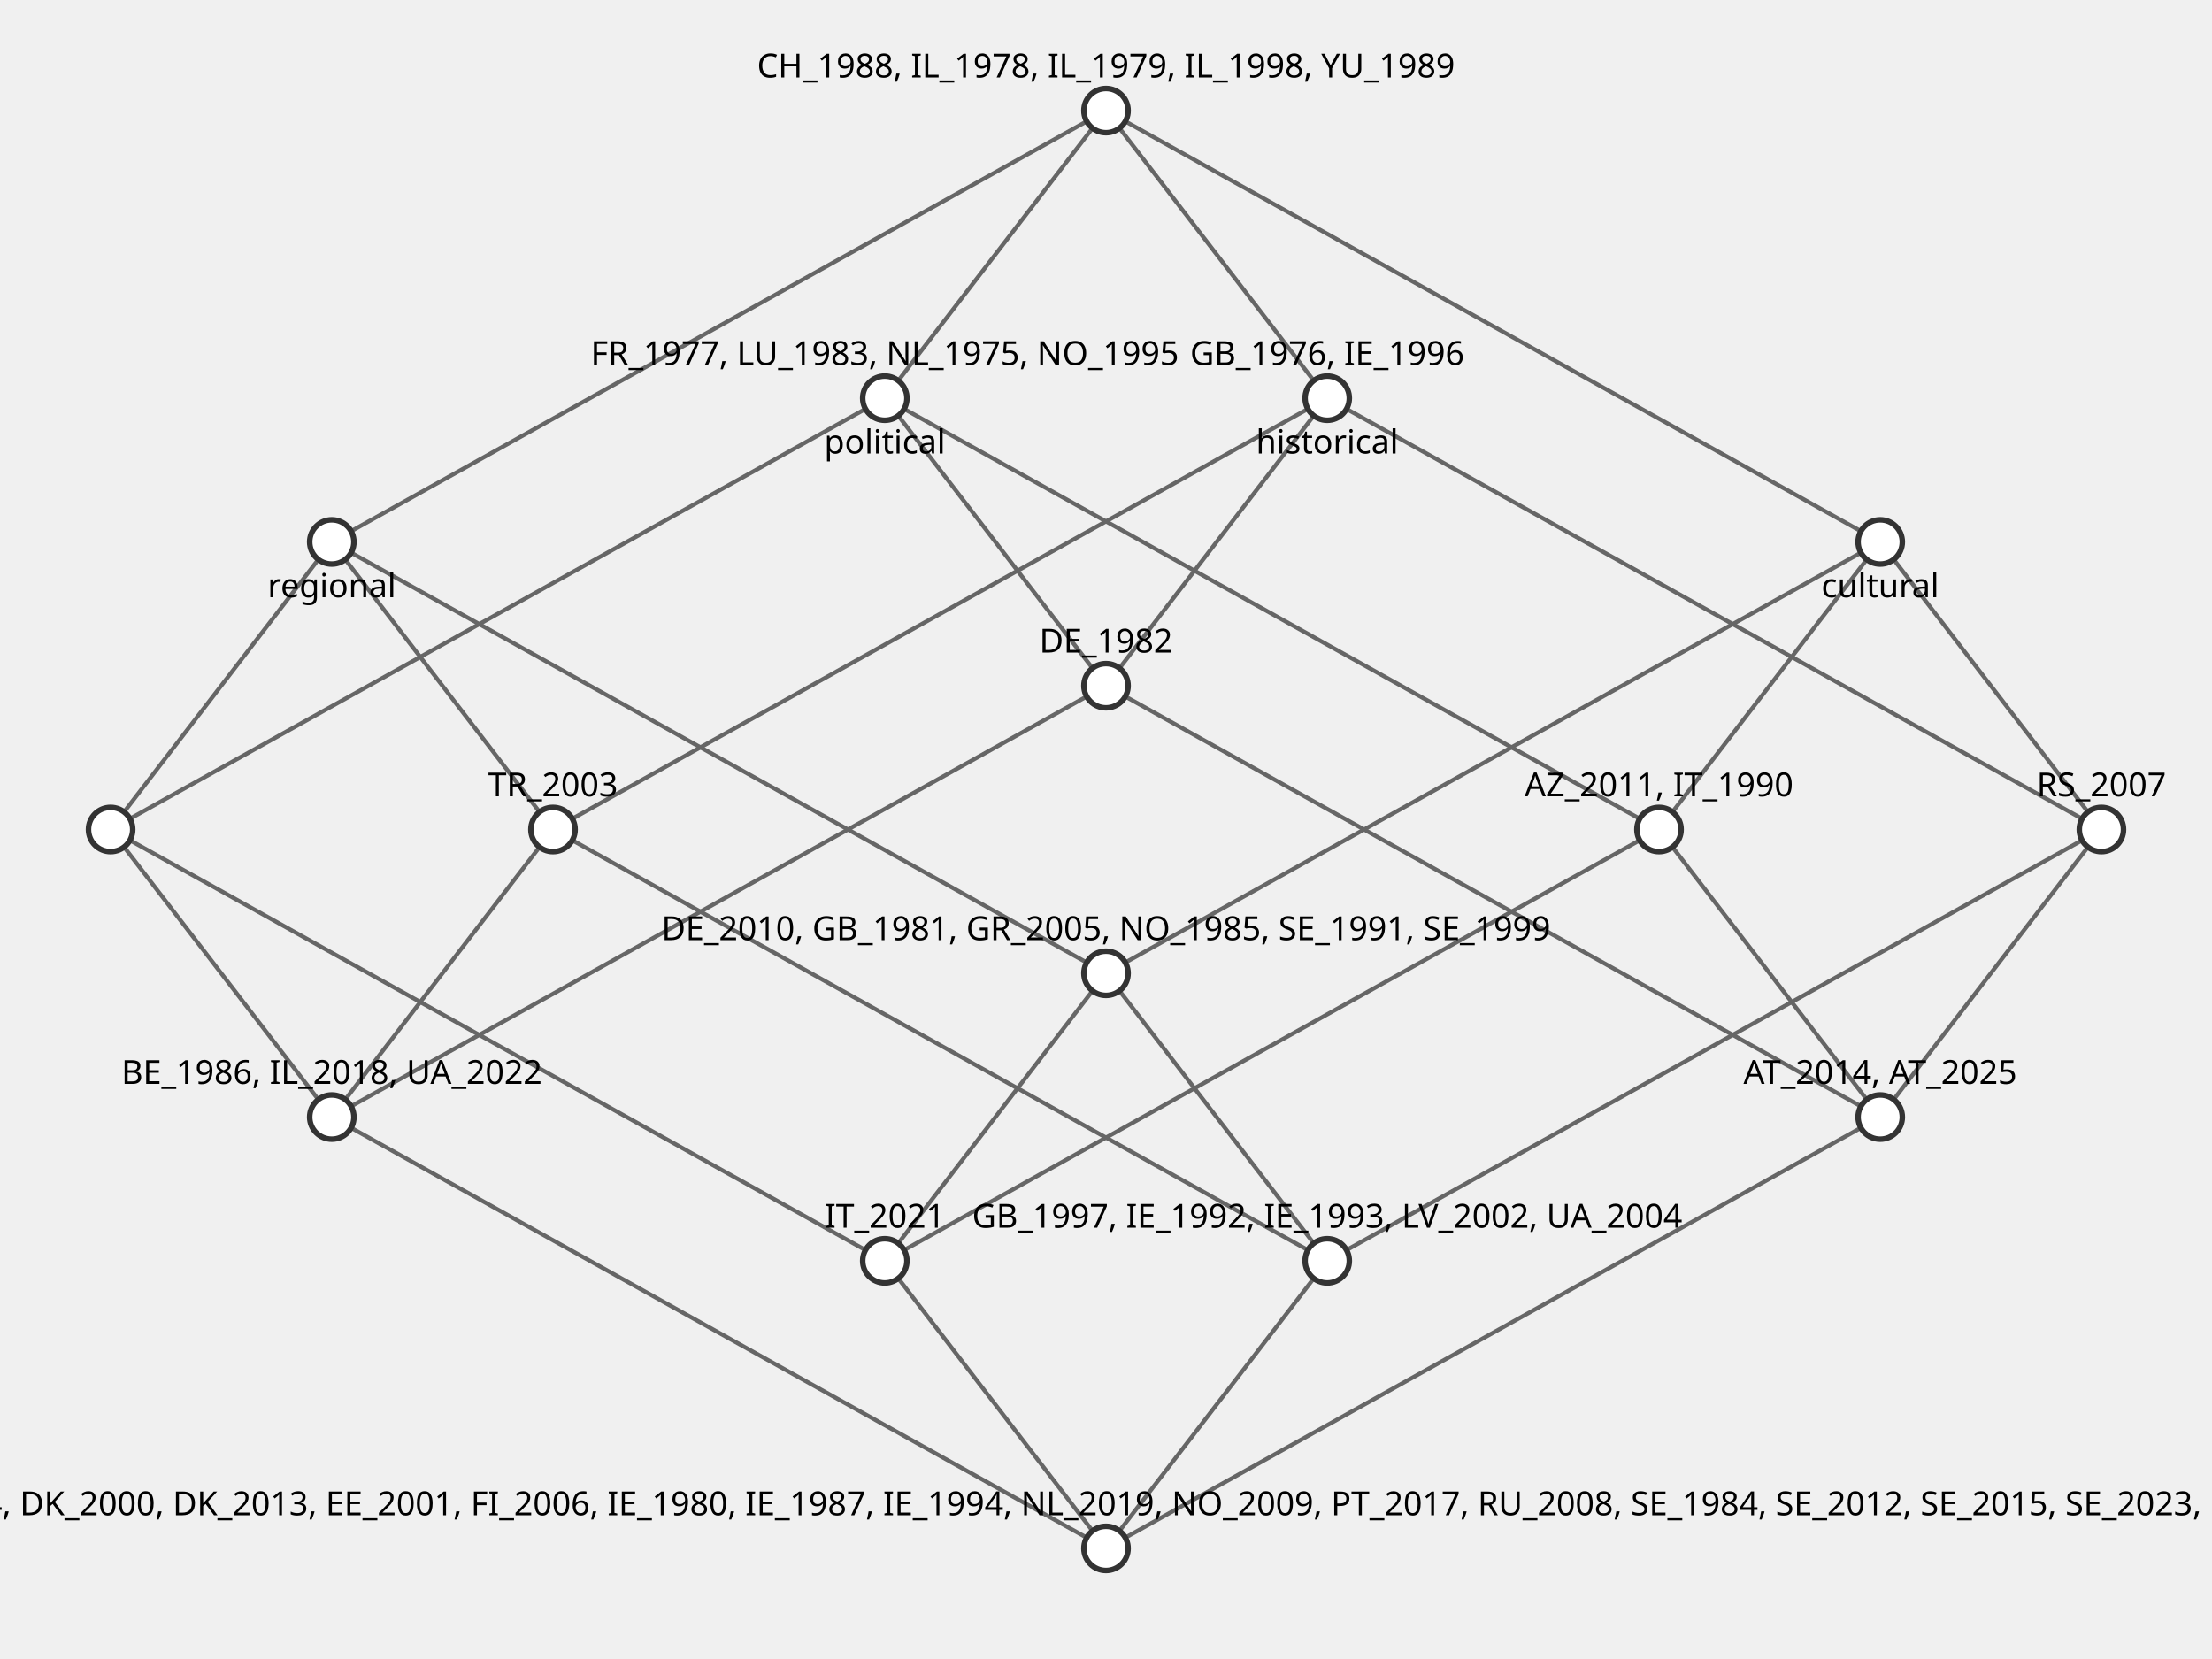
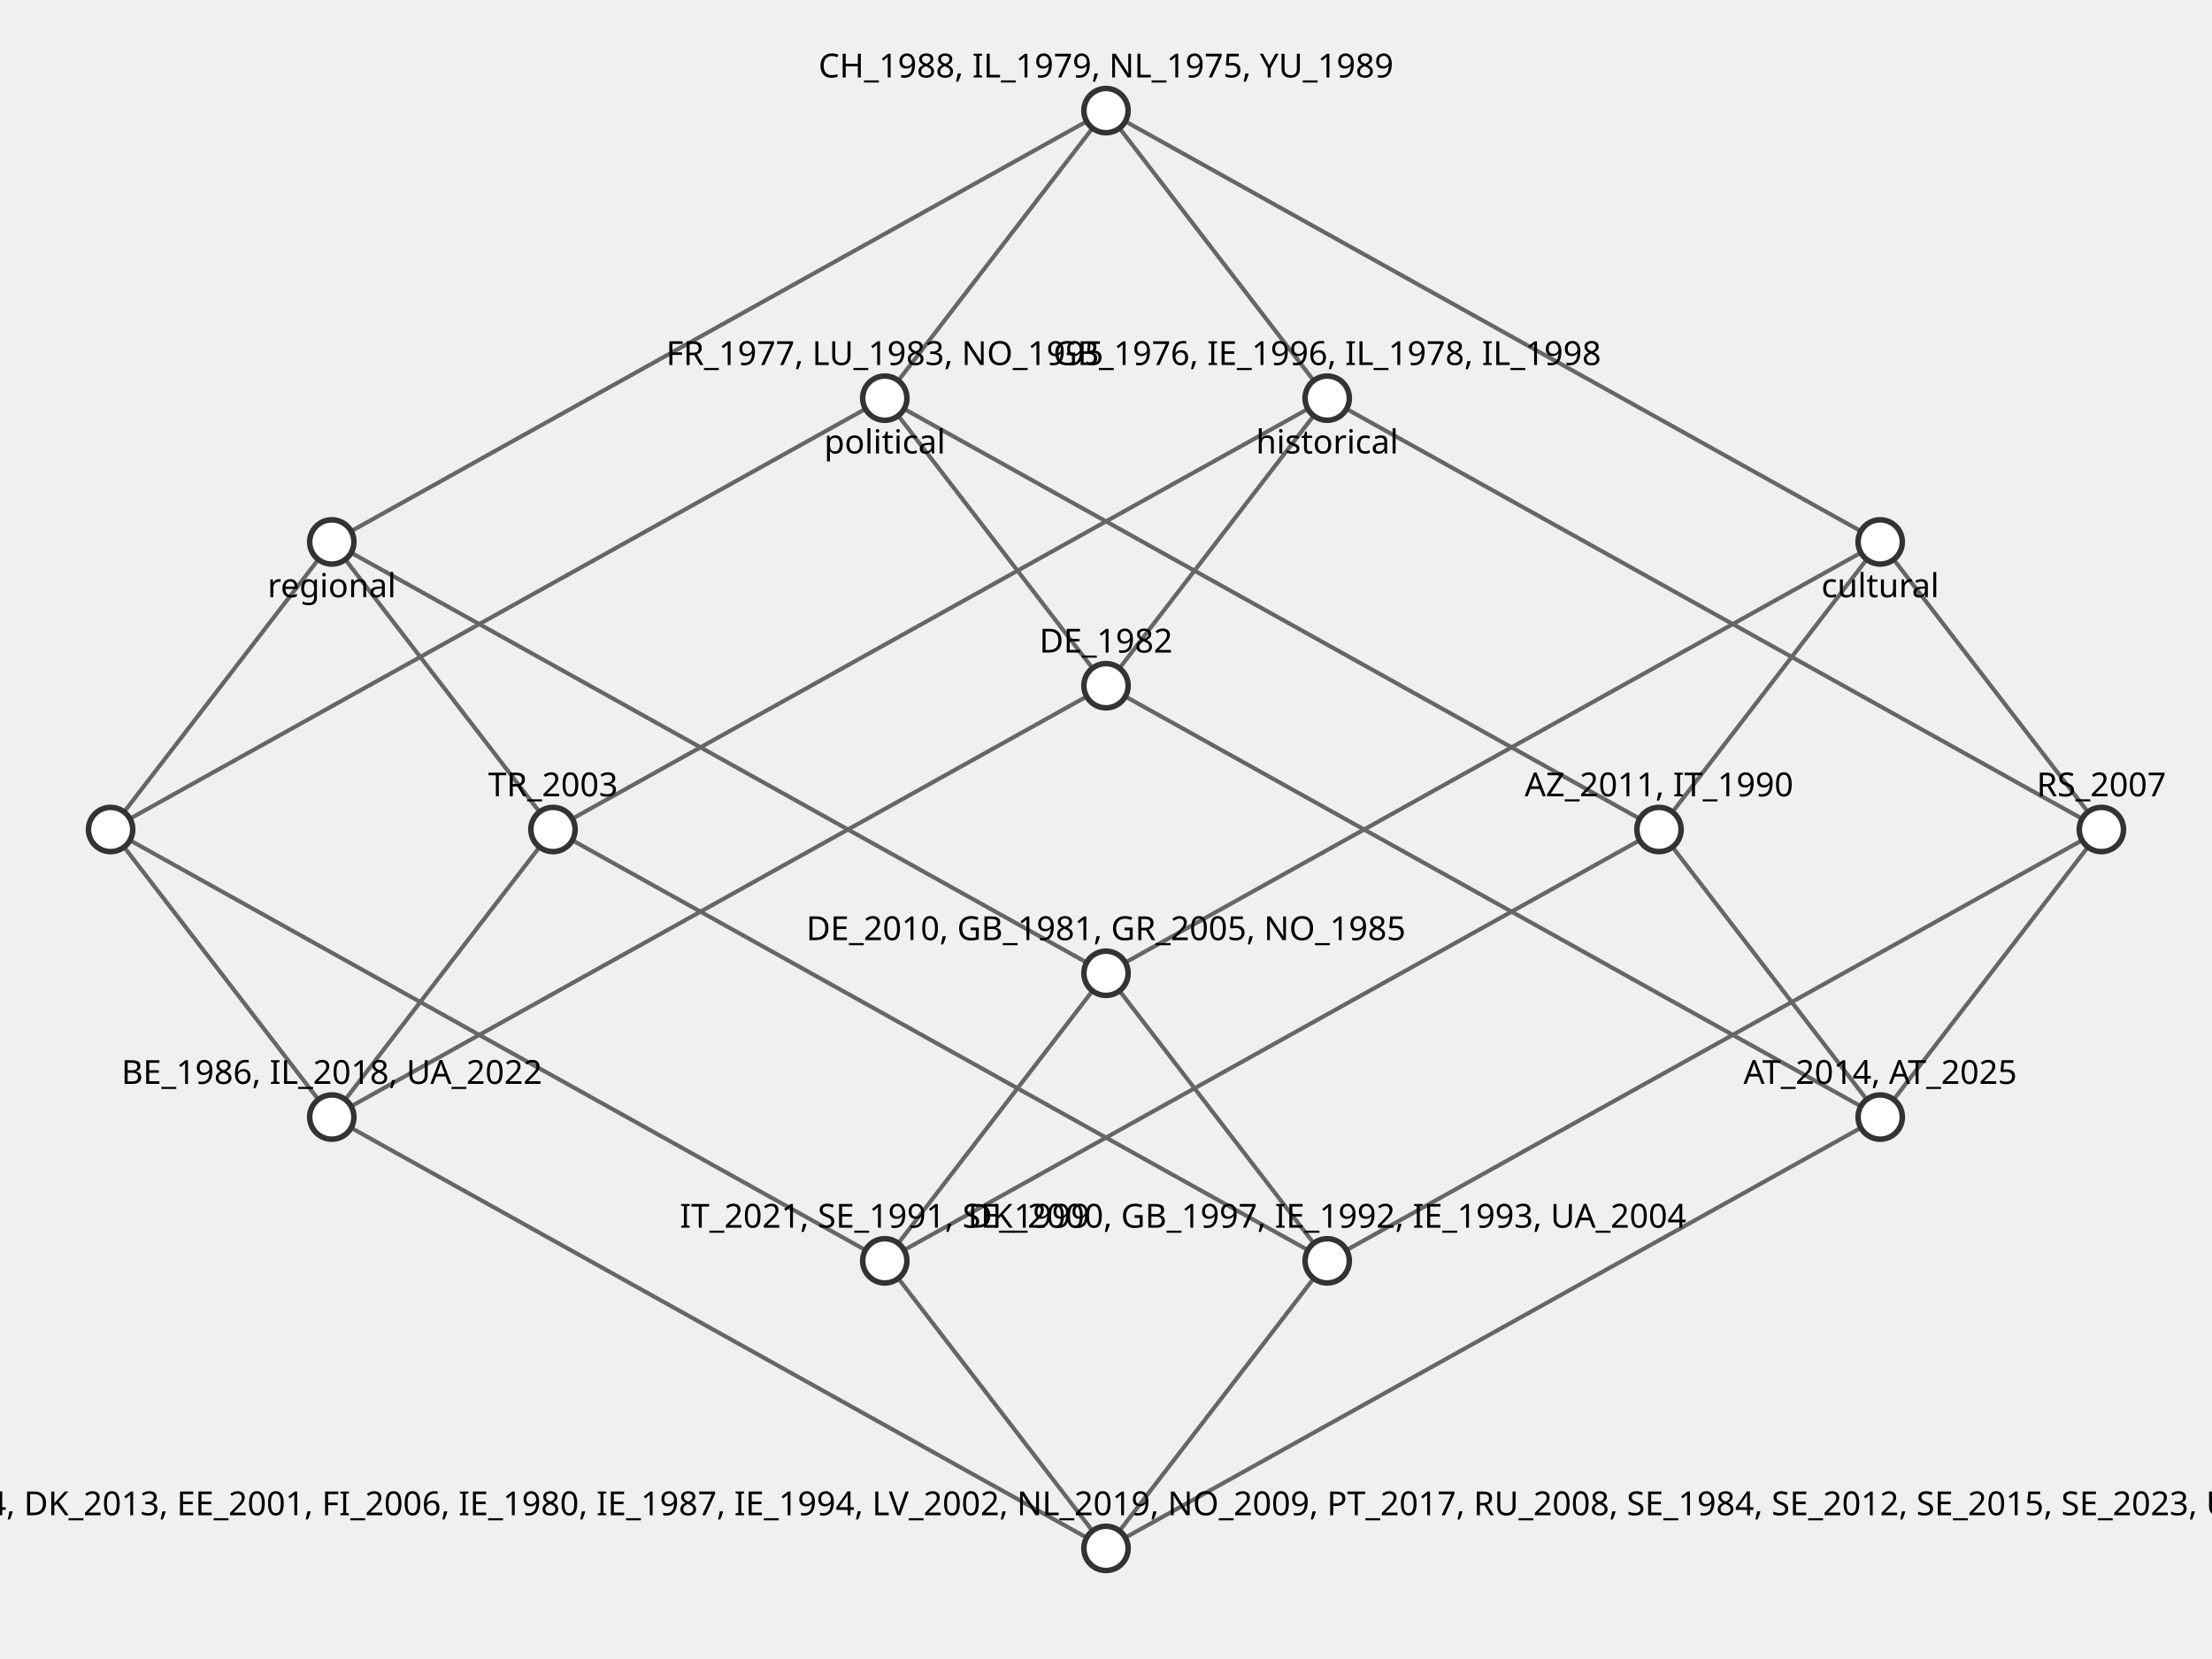
<svg xmlns="http://www.w3.org/2000/svg" width="800" height="600" viewBox="0 0 800 600">
  <line x1="120.0" y1="196.0" x2="400.0" y2="40.0" stroke="#666666" stroke-width="1.5" />
  <line x1="320.0" y1="144.0" x2="400.0" y2="40.0" stroke="#666666" stroke-width="1.5" />
  <line x1="40.0" y1="300.0" x2="120.0" y2="196.0" stroke="#666666" stroke-width="1.5" />
  <line x1="40.0" y1="300.0" x2="320.0" y2="144.0" stroke="#666666" stroke-width="1.5" />
  <line x1="480.0" y1="144.0" x2="400.0" y2="40.0" stroke="#666666" stroke-width="1.5" />
  <line x1="200.0" y1="300.0" x2="120.0" y2="196.0" stroke="#666666" stroke-width="1.5" />
  <line x1="200.0" y1="300.0" x2="480.0" y2="144.0" stroke="#666666" stroke-width="1.5" />
  <line x1="400.0" y1="248.0" x2="320.0" y2="144.0" stroke="#666666" stroke-width="1.5" />
  <line x1="400.0" y1="248.0" x2="480.0" y2="144.0" stroke="#666666" stroke-width="1.5" />
  <line x1="120.0" y1="404.0" x2="40.0" y2="300.0" stroke="#666666" stroke-width="1.5" />
  <line x1="120.0" y1="404.0" x2="200.0" y2="300.0" stroke="#666666" stroke-width="1.5" />
  <line x1="120.0" y1="404.0" x2="400.0" y2="248.0" stroke="#666666" stroke-width="1.5" />
  <line x1="680.0" y1="196.0" x2="400.0" y2="40.0" stroke="#666666" stroke-width="1.5" />
  <line x1="400.0" y1="352.0" x2="120.0" y2="196.0" stroke="#666666" stroke-width="1.5" />
  <line x1="400.0" y1="352.0" x2="680.0" y2="196.0" stroke="#666666" stroke-width="1.5" />
  <line x1="600.0" y1="300.0" x2="320.0" y2="144.0" stroke="#666666" stroke-width="1.5" />
  <line x1="600.0" y1="300.0" x2="680.0" y2="196.0" stroke="#666666" stroke-width="1.5" />
  <line x1="320.0" y1="456.0" x2="40.0" y2="300.0" stroke="#666666" stroke-width="1.5" />
  <line x1="320.0" y1="456.0" x2="400.0" y2="352.0" stroke="#666666" stroke-width="1.5" />
  <line x1="320.0" y1="456.0" x2="600.0" y2="300.0" stroke="#666666" stroke-width="1.5" />
  <line x1="760.0" y1="300.0" x2="480.0" y2="144.0" stroke="#666666" stroke-width="1.5" />
  <line x1="760.0" y1="300.0" x2="680.0" y2="196.0" stroke="#666666" stroke-width="1.5" />
  <line x1="480.0" y1="456.0" x2="200.0" y2="300.0" stroke="#666666" stroke-width="1.5" />
  <line x1="480.0" y1="456.0" x2="400.0" y2="352.0" stroke="#666666" stroke-width="1.5" />
  <line x1="480.0" y1="456.0" x2="760.0" y2="300.0" stroke="#666666" stroke-width="1.5" />
  <line x1="680.0" y1="404.0" x2="400.0" y2="248.0" stroke="#666666" stroke-width="1.5" />
  <line x1="680.0" y1="404.0" x2="600.0" y2="300.0" stroke="#666666" stroke-width="1.5" />
  <line x1="680.0" y1="404.0" x2="760.0" y2="300.0" stroke="#666666" stroke-width="1.5" />
  <line x1="400.0" y1="560.0" x2="120.0" y2="404.0" stroke="#666666" stroke-width="1.5" />
  <line x1="400.0" y1="560.0" x2="320.0" y2="456.0" stroke="#666666" stroke-width="1.5" />
  <line x1="400.0" y1="560.0" x2="480.0" y2="456.0" stroke="#666666" stroke-width="1.5" />
  <line x1="400.0" y1="560.0" x2="680.0" y2="404.0" stroke="#666666" stroke-width="1.5" />
  <g transform="translate(400.0,40.0)">
    <circle r="8" fill="#ffffff" stroke="#333333" stroke-width="2" />
-     <text dy="-12" text-anchor="middle" font-size="12" font-family="sans-serif">CH_1988, IL_1978, IL_1979, IL_1998, YU_1989</text>
+     <text dy="-12" text-anchor="middle" font-size="12" font-family="sans-serif">CH_1988, IL_1979, NL_1975, YU_1989</text>
    <text dy="20" text-anchor="middle" font-size="12" font-family="sans-serif" />
  </g>
  <g transform="translate(120.0,196.0)">
    <circle r="8" fill="#ffffff" stroke="#333333" stroke-width="2" />
    <text dy="-12" text-anchor="middle" font-size="12" font-family="sans-serif" />
    <text dy="20" text-anchor="middle" font-size="12" font-family="sans-serif">regional</text>
  </g>
  <g transform="translate(320.0,144.0)">
    <circle r="8" fill="#ffffff" stroke="#333333" stroke-width="2" />
-     <text dy="-12" text-anchor="middle" font-size="12" font-family="sans-serif">FR_1977, LU_1983, NL_1975, NO_1995</text>
+     <text dy="-12" text-anchor="middle" font-size="12" font-family="sans-serif">FR_1977, LU_1983, NO_1995</text>
    <text dy="20" text-anchor="middle" font-size="12" font-family="sans-serif">political</text>
  </g>
  <g transform="translate(40.0,300.0)">
    <circle r="8" fill="#ffffff" stroke="#333333" stroke-width="2" />
    <text dy="-12" text-anchor="middle" font-size="12" font-family="sans-serif" />
    <text dy="20" text-anchor="middle" font-size="12" font-family="sans-serif" />
  </g>
  <g transform="translate(480.0,144.0)">
    <circle r="8" fill="#ffffff" stroke="#333333" stroke-width="2" />
-     <text dy="-12" text-anchor="middle" font-size="12" font-family="sans-serif">GB_1976, IE_1996</text>
+     <text dy="-12" text-anchor="middle" font-size="12" font-family="sans-serif">GB_1976, IE_1996, IL_1978, IL_1998</text>
    <text dy="20" text-anchor="middle" font-size="12" font-family="sans-serif">historical</text>
  </g>
  <g transform="translate(200.0,300.0)">
    <circle r="8" fill="#ffffff" stroke="#333333" stroke-width="2" />
    <text dy="-12" text-anchor="middle" font-size="12" font-family="sans-serif">TR_2003</text>
    <text dy="20" text-anchor="middle" font-size="12" font-family="sans-serif" />
  </g>
  <g transform="translate(400.0,248.0)">
    <circle r="8" fill="#ffffff" stroke="#333333" stroke-width="2" />
    <text dy="-12" text-anchor="middle" font-size="12" font-family="sans-serif">DE_1982</text>
    <text dy="20" text-anchor="middle" font-size="12" font-family="sans-serif" />
  </g>
  <g transform="translate(120.0,404.0)">
    <circle r="8" fill="#ffffff" stroke="#333333" stroke-width="2" />
    <text dy="-12" text-anchor="middle" font-size="12" font-family="sans-serif">BE_1986, IL_2018, UA_2022</text>
    <text dy="20" text-anchor="middle" font-size="12" font-family="sans-serif" />
  </g>
  <g transform="translate(680.0,196.0)">
    <circle r="8" fill="#ffffff" stroke="#333333" stroke-width="2" />
    <text dy="-12" text-anchor="middle" font-size="12" font-family="sans-serif" />
    <text dy="20" text-anchor="middle" font-size="12" font-family="sans-serif">cultural</text>
  </g>
  <g transform="translate(400.0,352.0)">
    <circle r="8" fill="#ffffff" stroke="#333333" stroke-width="2" />
-     <text dy="-12" text-anchor="middle" font-size="12" font-family="sans-serif">DE_2010, GB_1981, GR_2005, NO_1985, SE_1991, SE_1999</text>
+     <text dy="-12" text-anchor="middle" font-size="12" font-family="sans-serif">DE_2010, GB_1981, GR_2005, NO_1985</text>
    <text dy="20" text-anchor="middle" font-size="12" font-family="sans-serif" />
  </g>
  <g transform="translate(600.0,300.0)">
    <circle r="8" fill="#ffffff" stroke="#333333" stroke-width="2" />
    <text dy="-12" text-anchor="middle" font-size="12" font-family="sans-serif">AZ_2011, IT_1990</text>
    <text dy="20" text-anchor="middle" font-size="12" font-family="sans-serif" />
  </g>
  <g transform="translate(320.0,456.0)">
    <circle r="8" fill="#ffffff" stroke="#333333" stroke-width="2" />
-     <text dy="-12" text-anchor="middle" font-size="12" font-family="sans-serif">IT_2021</text>
+     <text dy="-12" text-anchor="middle" font-size="12" font-family="sans-serif">IT_2021, SE_1991, SE_1999</text>
    <text dy="20" text-anchor="middle" font-size="12" font-family="sans-serif" />
  </g>
  <g transform="translate(760.0,300.0)">
    <circle r="8" fill="#ffffff" stroke="#333333" stroke-width="2" />
    <text dy="-12" text-anchor="middle" font-size="12" font-family="sans-serif">RS_2007</text>
    <text dy="20" text-anchor="middle" font-size="12" font-family="sans-serif" />
  </g>
  <g transform="translate(480.0,456.0)">
    <circle r="8" fill="#ffffff" stroke="#333333" stroke-width="2" />
-     <text dy="-12" text-anchor="middle" font-size="12" font-family="sans-serif">GB_1997, IE_1992, IE_1993, LV_2002, UA_2004</text>
+     <text dy="-12" text-anchor="middle" font-size="12" font-family="sans-serif">DK_2000, GB_1997, IE_1992, IE_1993, UA_2004</text>
    <text dy="20" text-anchor="middle" font-size="12" font-family="sans-serif" />
  </g>
  <g transform="translate(680.0,404.0)">
    <circle r="8" fill="#ffffff" stroke="#333333" stroke-width="2" />
    <text dy="-12" text-anchor="middle" font-size="12" font-family="sans-serif">AT_2014, AT_2025</text>
    <text dy="20" text-anchor="middle" font-size="12" font-family="sans-serif" />
  </g>
  <g transform="translate(400.0,560.0)">
    <circle r="8" fill="#ffffff" stroke="#333333" stroke-width="2" />
-     <text dy="-12" text-anchor="middle" font-size="12" font-family="sans-serif">CH_2024, DK_2000, DK_2013, EE_2001, FI_2006, IE_1980, IE_1987, IE_1994, NL_2019, NO_2009, PT_2017, RU_2008, SE_1984, SE_2012, SE_2015, SE_2023, UA_2016</text>
+     <text dy="-12" text-anchor="middle" font-size="12" font-family="sans-serif">CH_2024, DK_2013, EE_2001, FI_2006, IE_1980, IE_1987, IE_1994, LV_2002, NL_2019, NO_2009, PT_2017, RU_2008, SE_1984, SE_2012, SE_2015, SE_2023, UA_2016</text>
    <text dy="20" text-anchor="middle" font-size="12" font-family="sans-serif" />
  </g>
</svg>
